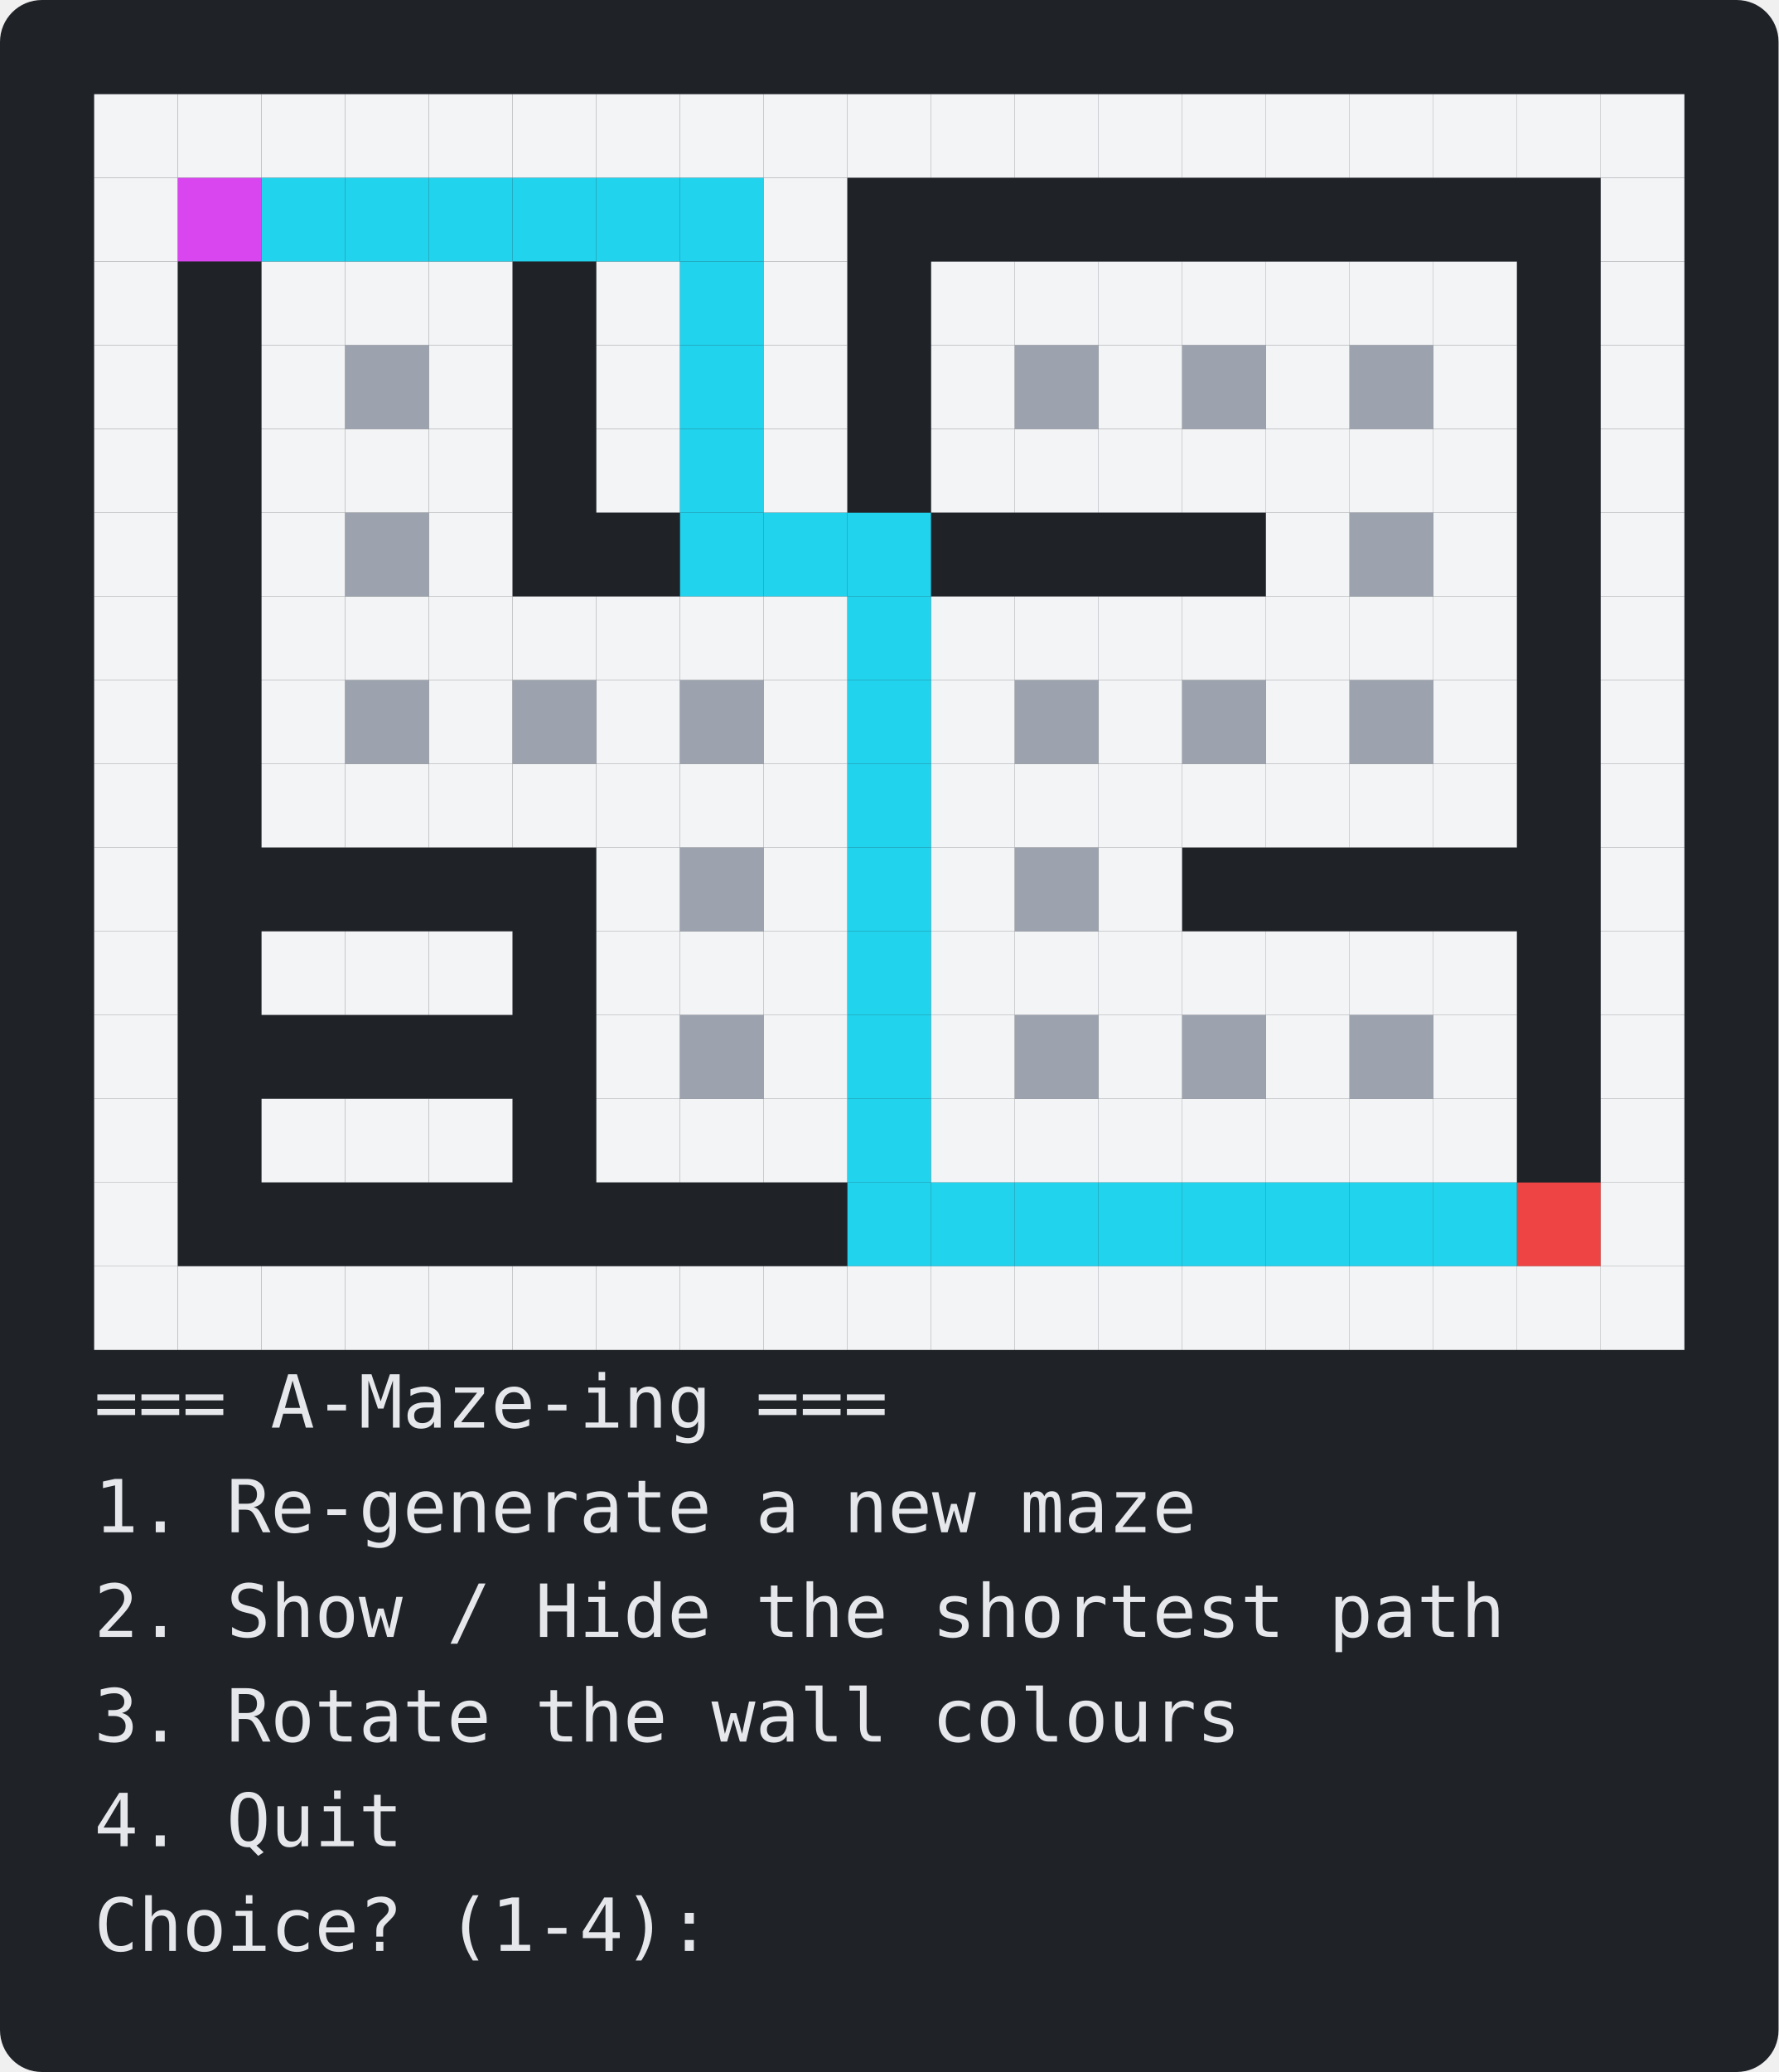
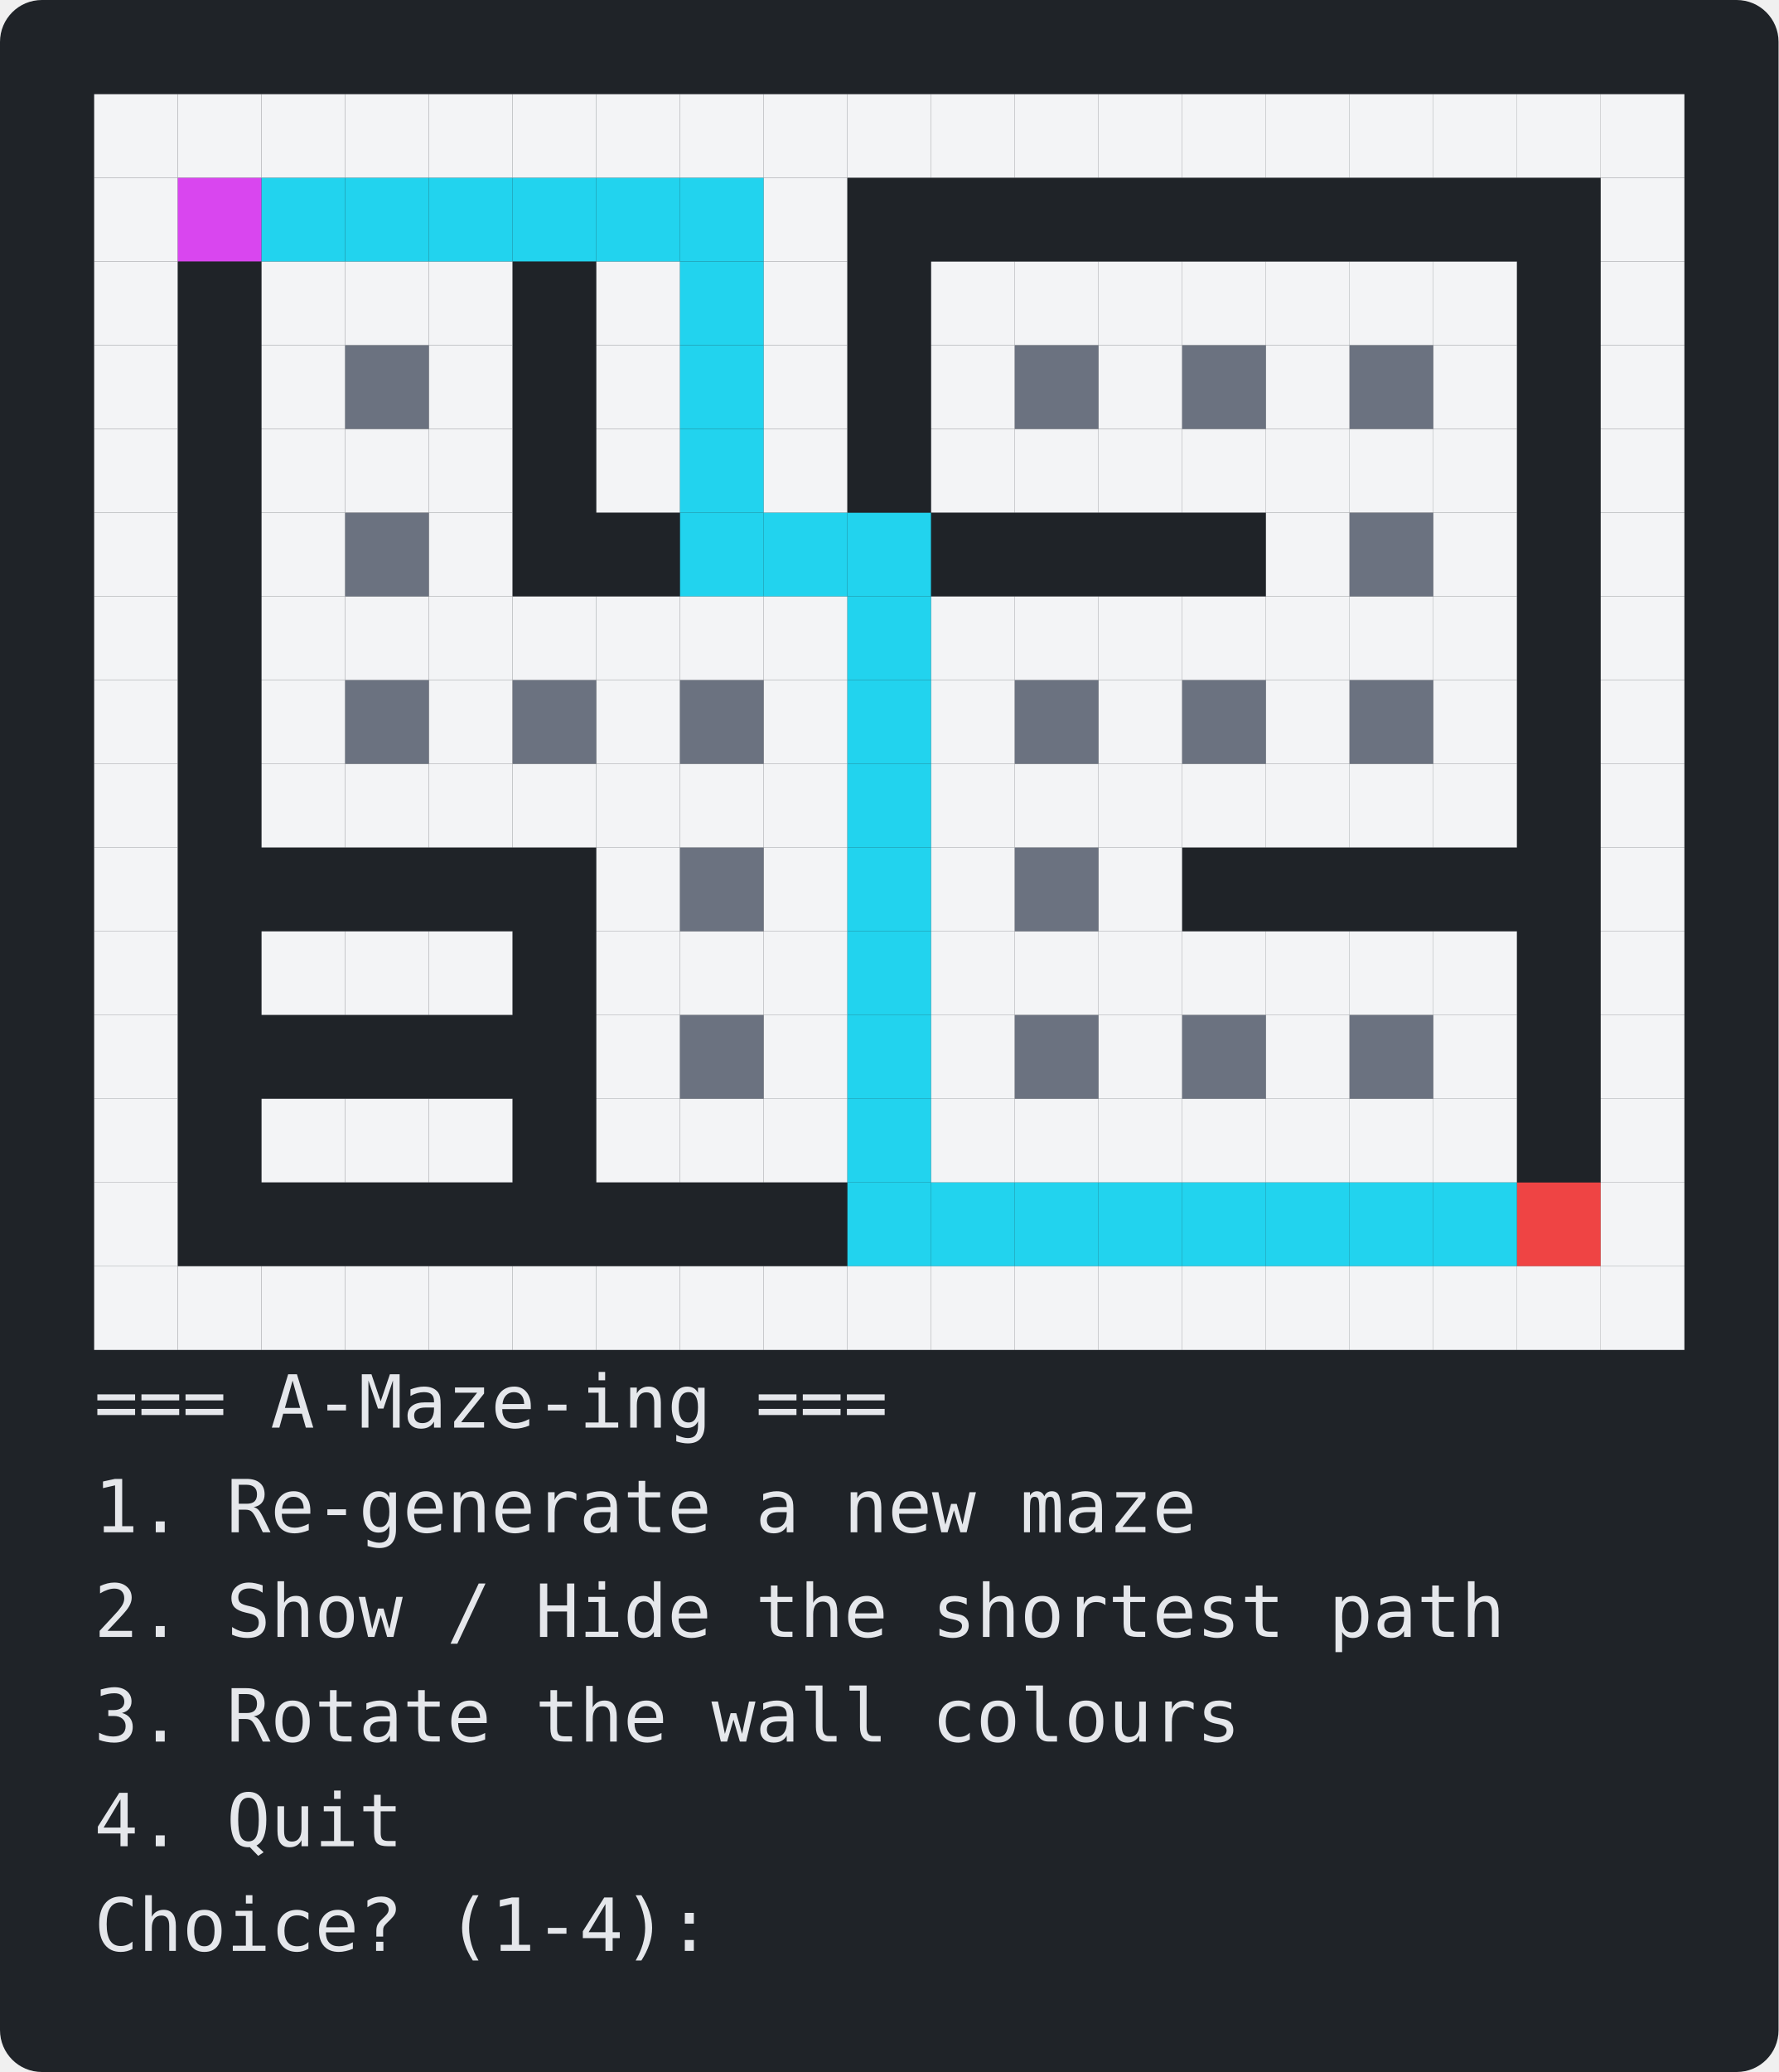
<svg xmlns="http://www.w3.org/2000/svg" width="340" height="396" viewBox="0 0 340 396">
  <rect width="340" height="396" fill="#ffffff" rx="8" />
  <rect width="340" height="396" fill="#1f2328" rx="8" />
  <rect x="18" y="18" width="16" height="16" fill="#f3f4f6" />
  <rect x="34" y="18" width="16" height="16" fill="#f3f4f6" />
  <rect x="50" y="18" width="16" height="16" fill="#f3f4f6" />
  <rect x="66" y="18" width="16" height="16" fill="#f3f4f6" />
  <rect x="82" y="18" width="16" height="16" fill="#f3f4f6" />
  <rect x="98" y="18" width="16" height="16" fill="#f3f4f6" />
  <rect x="114" y="18" width="16" height="16" fill="#f3f4f6" />
  <rect x="130" y="18" width="16" height="16" fill="#f3f4f6" />
  <rect x="146" y="18" width="16" height="16" fill="#f3f4f6" />
  <rect x="162" y="18" width="16" height="16" fill="#f3f4f6" />
  <rect x="178" y="18" width="16" height="16" fill="#f3f4f6" />
  <rect x="194" y="18" width="16" height="16" fill="#f3f4f6" />
  <rect x="210" y="18" width="16" height="16" fill="#f3f4f6" />
  <rect x="226" y="18" width="16" height="16" fill="#f3f4f6" />
  <rect x="242" y="18" width="16" height="16" fill="#f3f4f6" />
  <rect x="258" y="18" width="16" height="16" fill="#f3f4f6" />
  <rect x="274" y="18" width="16" height="16" fill="#f3f4f6" />
  <rect x="290" y="18" width="16" height="16" fill="#f3f4f6" />
  <rect x="306" y="18" width="16" height="16" fill="#f3f4f6" />
  <rect x="18" y="34" width="16" height="16" fill="#f3f4f6" />
  <rect x="34" y="34" width="16" height="16" fill="#d946ef" />
  <rect x="50" y="34" width="16" height="16" fill="#22d3ee" />
  <rect x="66" y="34" width="16" height="16" fill="#22d3ee" />
  <rect x="82" y="34" width="16" height="16" fill="#22d3ee" />
  <rect x="98" y="34" width="16" height="16" fill="#22d3ee" />
  <rect x="114" y="34" width="16" height="16" fill="#22d3ee" />
  <rect x="130" y="34" width="16" height="16" fill="#22d3ee" />
  <rect x="146" y="34" width="16" height="16" fill="#f3f4f6" />
  <rect x="162" y="34" width="16" height="16" fill="#1f2328" />
  <rect x="178" y="34" width="16" height="16" fill="#1f2328" />
  <rect x="194" y="34" width="16" height="16" fill="#1f2328" />
  <rect x="210" y="34" width="16" height="16" fill="#1f2328" />
  <rect x="226" y="34" width="16" height="16" fill="#1f2328" />
  <rect x="242" y="34" width="16" height="16" fill="#1f2328" />
  <rect x="258" y="34" width="16" height="16" fill="#1f2328" />
  <rect x="274" y="34" width="16" height="16" fill="#1f2328" />
  <rect x="290" y="34" width="16" height="16" fill="#1f2328" />
  <rect x="306" y="34" width="16" height="16" fill="#f3f4f6" />
  <rect x="18" y="50" width="16" height="16" fill="#f3f4f6" />
  <rect x="34" y="50" width="16" height="16" fill="#1f2328" />
  <rect x="50" y="50" width="16" height="16" fill="#f3f4f6" />
  <rect x="66" y="50" width="16" height="16" fill="#f3f4f6" />
  <rect x="82" y="50" width="16" height="16" fill="#f3f4f6" />
  <rect x="98" y="50" width="16" height="16" fill="#1f2328" />
  <rect x="114" y="50" width="16" height="16" fill="#f3f4f6" />
  <rect x="130" y="50" width="16" height="16" fill="#22d3ee" />
  <rect x="146" y="50" width="16" height="16" fill="#f3f4f6" />
  <rect x="162" y="50" width="16" height="16" fill="#1f2328" />
  <rect x="178" y="50" width="16" height="16" fill="#f3f4f6" />
  <rect x="194" y="50" width="16" height="16" fill="#f3f4f6" />
  <rect x="210" y="50" width="16" height="16" fill="#f3f4f6" />
  <rect x="226" y="50" width="16" height="16" fill="#f3f4f6" />
  <rect x="242" y="50" width="16" height="16" fill="#f3f4f6" />
  <rect x="258" y="50" width="16" height="16" fill="#f3f4f6" />
  <rect x="274" y="50" width="16" height="16" fill="#f3f4f6" />
  <rect x="290" y="50" width="16" height="16" fill="#1f2328" />
  <rect x="306" y="50" width="16" height="16" fill="#f3f4f6" />
  <rect x="18" y="66" width="16" height="16" fill="#f3f4f6" />
  <rect x="34" y="66" width="16" height="16" fill="#1f2328" />
  <rect x="50" y="66" width="16" height="16" fill="#f3f4f6" />
-   <rect x="66" y="66" width="16" height="16" fill="#9ca3af" />
+   <rect x="66" y="66" width="16" height="16" fill="#6b7280" />
  <rect x="82" y="66" width="16" height="16" fill="#f3f4f6" />
  <rect x="98" y="66" width="16" height="16" fill="#1f2328" />
  <rect x="114" y="66" width="16" height="16" fill="#f3f4f6" />
  <rect x="130" y="66" width="16" height="16" fill="#22d3ee" />
  <rect x="146" y="66" width="16" height="16" fill="#f3f4f6" />
  <rect x="162" y="66" width="16" height="16" fill="#1f2328" />
  <rect x="178" y="66" width="16" height="16" fill="#f3f4f6" />
-   <rect x="194" y="66" width="16" height="16" fill="#9ca3af" />
+   <rect x="194" y="66" width="16" height="16" fill="#6b7280" />
  <rect x="210" y="66" width="16" height="16" fill="#f3f4f6" />
-   <rect x="226" y="66" width="16" height="16" fill="#9ca3af" />
+   <rect x="226" y="66" width="16" height="16" fill="#6b7280" />
  <rect x="242" y="66" width="16" height="16" fill="#f3f4f6" />
-   <rect x="258" y="66" width="16" height="16" fill="#9ca3af" />
+   <rect x="258" y="66" width="16" height="16" fill="#6b7280" />
  <rect x="274" y="66" width="16" height="16" fill="#f3f4f6" />
  <rect x="290" y="66" width="16" height="16" fill="#1f2328" />
  <rect x="306" y="66" width="16" height="16" fill="#f3f4f6" />
  <rect x="18" y="82" width="16" height="16" fill="#f3f4f6" />
  <rect x="34" y="82" width="16" height="16" fill="#1f2328" />
  <rect x="50" y="82" width="16" height="16" fill="#f3f4f6" />
  <rect x="66" y="82" width="16" height="16" fill="#f3f4f6" />
  <rect x="82" y="82" width="16" height="16" fill="#f3f4f6" />
  <rect x="98" y="82" width="16" height="16" fill="#1f2328" />
  <rect x="114" y="82" width="16" height="16" fill="#f3f4f6" />
  <rect x="130" y="82" width="16" height="16" fill="#22d3ee" />
  <rect x="146" y="82" width="16" height="16" fill="#f3f4f6" />
  <rect x="162" y="82" width="16" height="16" fill="#1f2328" />
  <rect x="178" y="82" width="16" height="16" fill="#f3f4f6" />
  <rect x="194" y="82" width="16" height="16" fill="#f3f4f6" />
  <rect x="210" y="82" width="16" height="16" fill="#f3f4f6" />
  <rect x="226" y="82" width="16" height="16" fill="#f3f4f6" />
  <rect x="242" y="82" width="16" height="16" fill="#f3f4f6" />
  <rect x="258" y="82" width="16" height="16" fill="#f3f4f6" />
  <rect x="274" y="82" width="16" height="16" fill="#f3f4f6" />
  <rect x="290" y="82" width="16" height="16" fill="#1f2328" />
  <rect x="306" y="82" width="16" height="16" fill="#f3f4f6" />
  <rect x="18" y="98" width="16" height="16" fill="#f3f4f6" />
  <rect x="34" y="98" width="16" height="16" fill="#1f2328" />
  <rect x="50" y="98" width="16" height="16" fill="#f3f4f6" />
-   <rect x="66" y="98" width="16" height="16" fill="#9ca3af" />
+   <rect x="66" y="98" width="16" height="16" fill="#6b7280" />
  <rect x="82" y="98" width="16" height="16" fill="#f3f4f6" />
  <rect x="98" y="98" width="16" height="16" fill="#1f2328" />
  <rect x="114" y="98" width="16" height="16" fill="#1f2328" />
  <rect x="130" y="98" width="16" height="16" fill="#22d3ee" />
  <rect x="146" y="98" width="16" height="16" fill="#22d3ee" />
  <rect x="162" y="98" width="16" height="16" fill="#22d3ee" />
  <rect x="178" y="98" width="16" height="16" fill="#1f2328" />
  <rect x="194" y="98" width="16" height="16" fill="#1f2328" />
  <rect x="210" y="98" width="16" height="16" fill="#1f2328" />
  <rect x="226" y="98" width="16" height="16" fill="#1f2328" />
  <rect x="242" y="98" width="16" height="16" fill="#f3f4f6" />
-   <rect x="258" y="98" width="16" height="16" fill="#9ca3af" />
+   <rect x="258" y="98" width="16" height="16" fill="#6b7280" />
  <rect x="274" y="98" width="16" height="16" fill="#f3f4f6" />
  <rect x="290" y="98" width="16" height="16" fill="#1f2328" />
  <rect x="306" y="98" width="16" height="16" fill="#f3f4f6" />
  <rect x="18" y="114" width="16" height="16" fill="#f3f4f6" />
  <rect x="34" y="114" width="16" height="16" fill="#1f2328" />
  <rect x="50" y="114" width="16" height="16" fill="#f3f4f6" />
  <rect x="66" y="114" width="16" height="16" fill="#f3f4f6" />
  <rect x="82" y="114" width="16" height="16" fill="#f3f4f6" />
  <rect x="98" y="114" width="16" height="16" fill="#f3f4f6" />
  <rect x="114" y="114" width="16" height="16" fill="#f3f4f6" />
  <rect x="130" y="114" width="16" height="16" fill="#f3f4f6" />
  <rect x="146" y="114" width="16" height="16" fill="#f3f4f6" />
  <rect x="162" y="114" width="16" height="16" fill="#22d3ee" />
  <rect x="178" y="114" width="16" height="16" fill="#f3f4f6" />
  <rect x="194" y="114" width="16" height="16" fill="#f3f4f6" />
  <rect x="210" y="114" width="16" height="16" fill="#f3f4f6" />
  <rect x="226" y="114" width="16" height="16" fill="#f3f4f6" />
  <rect x="242" y="114" width="16" height="16" fill="#f3f4f6" />
  <rect x="258" y="114" width="16" height="16" fill="#f3f4f6" />
  <rect x="274" y="114" width="16" height="16" fill="#f3f4f6" />
  <rect x="290" y="114" width="16" height="16" fill="#1f2328" />
  <rect x="306" y="114" width="16" height="16" fill="#f3f4f6" />
  <rect x="18" y="130" width="16" height="16" fill="#f3f4f6" />
  <rect x="34" y="130" width="16" height="16" fill="#1f2328" />
  <rect x="50" y="130" width="16" height="16" fill="#f3f4f6" />
-   <rect x="66" y="130" width="16" height="16" fill="#9ca3af" />
+   <rect x="66" y="130" width="16" height="16" fill="#6b7280" />
  <rect x="82" y="130" width="16" height="16" fill="#f3f4f6" />
-   <rect x="98" y="130" width="16" height="16" fill="#9ca3af" />
+   <rect x="98" y="130" width="16" height="16" fill="#6b7280" />
  <rect x="114" y="130" width="16" height="16" fill="#f3f4f6" />
-   <rect x="130" y="130" width="16" height="16" fill="#9ca3af" />
+   <rect x="130" y="130" width="16" height="16" fill="#6b7280" />
  <rect x="146" y="130" width="16" height="16" fill="#f3f4f6" />
  <rect x="162" y="130" width="16" height="16" fill="#22d3ee" />
  <rect x="178" y="130" width="16" height="16" fill="#f3f4f6" />
-   <rect x="194" y="130" width="16" height="16" fill="#9ca3af" />
+   <rect x="194" y="130" width="16" height="16" fill="#6b7280" />
  <rect x="210" y="130" width="16" height="16" fill="#f3f4f6" />
-   <rect x="226" y="130" width="16" height="16" fill="#9ca3af" />
+   <rect x="226" y="130" width="16" height="16" fill="#6b7280" />
  <rect x="242" y="130" width="16" height="16" fill="#f3f4f6" />
-   <rect x="258" y="130" width="16" height="16" fill="#9ca3af" />
+   <rect x="258" y="130" width="16" height="16" fill="#6b7280" />
  <rect x="274" y="130" width="16" height="16" fill="#f3f4f6" />
  <rect x="290" y="130" width="16" height="16" fill="#1f2328" />
  <rect x="306" y="130" width="16" height="16" fill="#f3f4f6" />
  <rect x="18" y="146" width="16" height="16" fill="#f3f4f6" />
  <rect x="34" y="146" width="16" height="16" fill="#1f2328" />
  <rect x="50" y="146" width="16" height="16" fill="#f3f4f6" />
  <rect x="66" y="146" width="16" height="16" fill="#f3f4f6" />
  <rect x="82" y="146" width="16" height="16" fill="#f3f4f6" />
  <rect x="98" y="146" width="16" height="16" fill="#f3f4f6" />
  <rect x="114" y="146" width="16" height="16" fill="#f3f4f6" />
  <rect x="130" y="146" width="16" height="16" fill="#f3f4f6" />
  <rect x="146" y="146" width="16" height="16" fill="#f3f4f6" />
  <rect x="162" y="146" width="16" height="16" fill="#22d3ee" />
  <rect x="178" y="146" width="16" height="16" fill="#f3f4f6" />
  <rect x="194" y="146" width="16" height="16" fill="#f3f4f6" />
  <rect x="210" y="146" width="16" height="16" fill="#f3f4f6" />
  <rect x="226" y="146" width="16" height="16" fill="#f3f4f6" />
  <rect x="242" y="146" width="16" height="16" fill="#f3f4f6" />
  <rect x="258" y="146" width="16" height="16" fill="#f3f4f6" />
  <rect x="274" y="146" width="16" height="16" fill="#f3f4f6" />
  <rect x="290" y="146" width="16" height="16" fill="#1f2328" />
  <rect x="306" y="146" width="16" height="16" fill="#f3f4f6" />
  <rect x="18" y="162" width="16" height="16" fill="#f3f4f6" />
  <rect x="34" y="162" width="16" height="16" fill="#1f2328" />
  <rect x="50" y="162" width="16" height="16" fill="#1f2328" />
  <rect x="66" y="162" width="16" height="16" fill="#1f2328" />
  <rect x="82" y="162" width="16" height="16" fill="#1f2328" />
  <rect x="98" y="162" width="16" height="16" fill="#1f2328" />
  <rect x="114" y="162" width="16" height="16" fill="#f3f4f6" />
-   <rect x="130" y="162" width="16" height="16" fill="#9ca3af" />
+   <rect x="130" y="162" width="16" height="16" fill="#6b7280" />
  <rect x="146" y="162" width="16" height="16" fill="#f3f4f6" />
  <rect x="162" y="162" width="16" height="16" fill="#22d3ee" />
  <rect x="178" y="162" width="16" height="16" fill="#f3f4f6" />
-   <rect x="194" y="162" width="16" height="16" fill="#9ca3af" />
+   <rect x="194" y="162" width="16" height="16" fill="#6b7280" />
  <rect x="210" y="162" width="16" height="16" fill="#f3f4f6" />
  <rect x="226" y="162" width="16" height="16" fill="#1f2328" />
  <rect x="242" y="162" width="16" height="16" fill="#1f2328" />
  <rect x="258" y="162" width="16" height="16" fill="#1f2328" />
  <rect x="274" y="162" width="16" height="16" fill="#1f2328" />
  <rect x="290" y="162" width="16" height="16" fill="#1f2328" />
  <rect x="306" y="162" width="16" height="16" fill="#f3f4f6" />
  <rect x="18" y="178" width="16" height="16" fill="#f3f4f6" />
  <rect x="34" y="178" width="16" height="16" fill="#1f2328" />
  <rect x="50" y="178" width="16" height="16" fill="#f3f4f6" />
  <rect x="66" y="178" width="16" height="16" fill="#f3f4f6" />
  <rect x="82" y="178" width="16" height="16" fill="#f3f4f6" />
  <rect x="98" y="178" width="16" height="16" fill="#1f2328" />
  <rect x="114" y="178" width="16" height="16" fill="#f3f4f6" />
  <rect x="130" y="178" width="16" height="16" fill="#f3f4f6" />
  <rect x="146" y="178" width="16" height="16" fill="#f3f4f6" />
  <rect x="162" y="178" width="16" height="16" fill="#22d3ee" />
  <rect x="178" y="178" width="16" height="16" fill="#f3f4f6" />
  <rect x="194" y="178" width="16" height="16" fill="#f3f4f6" />
  <rect x="210" y="178" width="16" height="16" fill="#f3f4f6" />
  <rect x="226" y="178" width="16" height="16" fill="#f3f4f6" />
  <rect x="242" y="178" width="16" height="16" fill="#f3f4f6" />
  <rect x="258" y="178" width="16" height="16" fill="#f3f4f6" />
  <rect x="274" y="178" width="16" height="16" fill="#f3f4f6" />
  <rect x="290" y="178" width="16" height="16" fill="#1f2328" />
  <rect x="306" y="178" width="16" height="16" fill="#f3f4f6" />
  <rect x="18" y="194" width="16" height="16" fill="#f3f4f6" />
  <rect x="34" y="194" width="16" height="16" fill="#1f2328" />
  <rect x="50" y="194" width="16" height="16" fill="#1f2328" />
  <rect x="66" y="194" width="16" height="16" fill="#1f2328" />
  <rect x="82" y="194" width="16" height="16" fill="#1f2328" />
  <rect x="98" y="194" width="16" height="16" fill="#1f2328" />
  <rect x="114" y="194" width="16" height="16" fill="#f3f4f6" />
-   <rect x="130" y="194" width="16" height="16" fill="#9ca3af" />
+   <rect x="130" y="194" width="16" height="16" fill="#6b7280" />
  <rect x="146" y="194" width="16" height="16" fill="#f3f4f6" />
  <rect x="162" y="194" width="16" height="16" fill="#22d3ee" />
  <rect x="178" y="194" width="16" height="16" fill="#f3f4f6" />
-   <rect x="194" y="194" width="16" height="16" fill="#9ca3af" />
+   <rect x="194" y="194" width="16" height="16" fill="#6b7280" />
  <rect x="210" y="194" width="16" height="16" fill="#f3f4f6" />
-   <rect x="226" y="194" width="16" height="16" fill="#9ca3af" />
+   <rect x="226" y="194" width="16" height="16" fill="#6b7280" />
  <rect x="242" y="194" width="16" height="16" fill="#f3f4f6" />
-   <rect x="258" y="194" width="16" height="16" fill="#9ca3af" />
+   <rect x="258" y="194" width="16" height="16" fill="#6b7280" />
  <rect x="274" y="194" width="16" height="16" fill="#f3f4f6" />
  <rect x="290" y="194" width="16" height="16" fill="#1f2328" />
  <rect x="306" y="194" width="16" height="16" fill="#f3f4f6" />
  <rect x="18" y="210" width="16" height="16" fill="#f3f4f6" />
  <rect x="34" y="210" width="16" height="16" fill="#1f2328" />
  <rect x="50" y="210" width="16" height="16" fill="#f3f4f6" />
  <rect x="66" y="210" width="16" height="16" fill="#f3f4f6" />
  <rect x="82" y="210" width="16" height="16" fill="#f3f4f6" />
  <rect x="98" y="210" width="16" height="16" fill="#1f2328" />
  <rect x="114" y="210" width="16" height="16" fill="#f3f4f6" />
  <rect x="130" y="210" width="16" height="16" fill="#f3f4f6" />
  <rect x="146" y="210" width="16" height="16" fill="#f3f4f6" />
  <rect x="162" y="210" width="16" height="16" fill="#22d3ee" />
  <rect x="178" y="210" width="16" height="16" fill="#f3f4f6" />
  <rect x="194" y="210" width="16" height="16" fill="#f3f4f6" />
  <rect x="210" y="210" width="16" height="16" fill="#f3f4f6" />
  <rect x="226" y="210" width="16" height="16" fill="#f3f4f6" />
  <rect x="242" y="210" width="16" height="16" fill="#f3f4f6" />
  <rect x="258" y="210" width="16" height="16" fill="#f3f4f6" />
  <rect x="274" y="210" width="16" height="16" fill="#f3f4f6" />
  <rect x="290" y="210" width="16" height="16" fill="#1f2328" />
  <rect x="306" y="210" width="16" height="16" fill="#f3f4f6" />
  <rect x="18" y="226" width="16" height="16" fill="#f3f4f6" />
  <rect x="34" y="226" width="16" height="16" fill="#1f2328" />
  <rect x="50" y="226" width="16" height="16" fill="#1f2328" />
  <rect x="66" y="226" width="16" height="16" fill="#1f2328" />
  <rect x="82" y="226" width="16" height="16" fill="#1f2328" />
  <rect x="98" y="226" width="16" height="16" fill="#1f2328" />
  <rect x="114" y="226" width="16" height="16" fill="#1f2328" />
  <rect x="130" y="226" width="16" height="16" fill="#1f2328" />
  <rect x="146" y="226" width="16" height="16" fill="#1f2328" />
  <rect x="162" y="226" width="16" height="16" fill="#22d3ee" />
  <rect x="178" y="226" width="16" height="16" fill="#22d3ee" />
  <rect x="194" y="226" width="16" height="16" fill="#22d3ee" />
  <rect x="210" y="226" width="16" height="16" fill="#22d3ee" />
  <rect x="226" y="226" width="16" height="16" fill="#22d3ee" />
  <rect x="242" y="226" width="16" height="16" fill="#22d3ee" />
  <rect x="258" y="226" width="16" height="16" fill="#22d3ee" />
  <rect x="274" y="226" width="16" height="16" fill="#22d3ee" />
  <rect x="290" y="226" width="16" height="16" fill="#ef4444" />
  <rect x="306" y="226" width="16" height="16" fill="#f3f4f6" />
  <rect x="18" y="242" width="16" height="16" fill="#f3f4f6" />
  <rect x="34" y="242" width="16" height="16" fill="#f3f4f6" />
  <rect x="50" y="242" width="16" height="16" fill="#f3f4f6" />
  <rect x="66" y="242" width="16" height="16" fill="#f3f4f6" />
  <rect x="82" y="242" width="16" height="16" fill="#f3f4f6" />
  <rect x="98" y="242" width="16" height="16" fill="#f3f4f6" />
  <rect x="114" y="242" width="16" height="16" fill="#f3f4f6" />
  <rect x="130" y="242" width="16" height="16" fill="#f3f4f6" />
  <rect x="146" y="242" width="16" height="16" fill="#f3f4f6" />
  <rect x="162" y="242" width="16" height="16" fill="#f3f4f6" />
  <rect x="178" y="242" width="16" height="16" fill="#f3f4f6" />
  <rect x="194" y="242" width="16" height="16" fill="#f3f4f6" />
  <rect x="210" y="242" width="16" height="16" fill="#f3f4f6" />
  <rect x="226" y="242" width="16" height="16" fill="#f3f4f6" />
  <rect x="242" y="242" width="16" height="16" fill="#f3f4f6" />
  <rect x="258" y="242" width="16" height="16" fill="#f3f4f6" />
  <rect x="274" y="242" width="16" height="16" fill="#f3f4f6" />
  <rect x="290" y="242" width="16" height="16" fill="#f3f4f6" />
  <rect x="306" y="242" width="16" height="16" fill="#f3f4f6" />
  <text x="18" y="268" font-family="ui-monospace, Menlo, Consolas, monospace" font-size="14" fill="#e5e7eb" dominant-baseline="central" xml:space="preserve">=== A-Maze-ing ===</text>
  <text x="18" y="288" font-family="ui-monospace, Menlo, Consolas, monospace" font-size="14" fill="#e5e7eb" dominant-baseline="central" xml:space="preserve">1. Re-generate a new maze</text>
  <text x="18" y="308" font-family="ui-monospace, Menlo, Consolas, monospace" font-size="14" fill="#e5e7eb" dominant-baseline="central" xml:space="preserve">2. Show / Hide the shortest path</text>
  <text x="18" y="328" font-family="ui-monospace, Menlo, Consolas, monospace" font-size="14" fill="#e5e7eb" dominant-baseline="central" xml:space="preserve">3. Rotate the wall colours</text>
  <text x="18" y="348" font-family="ui-monospace, Menlo, Consolas, monospace" font-size="14" fill="#e5e7eb" dominant-baseline="central" xml:space="preserve">4. Quit</text>
  <text x="18" y="368" font-family="ui-monospace, Menlo, Consolas, monospace" font-size="14" fill="#e5e7eb" dominant-baseline="central" xml:space="preserve">Choice? (1-4): </text>
</svg>
